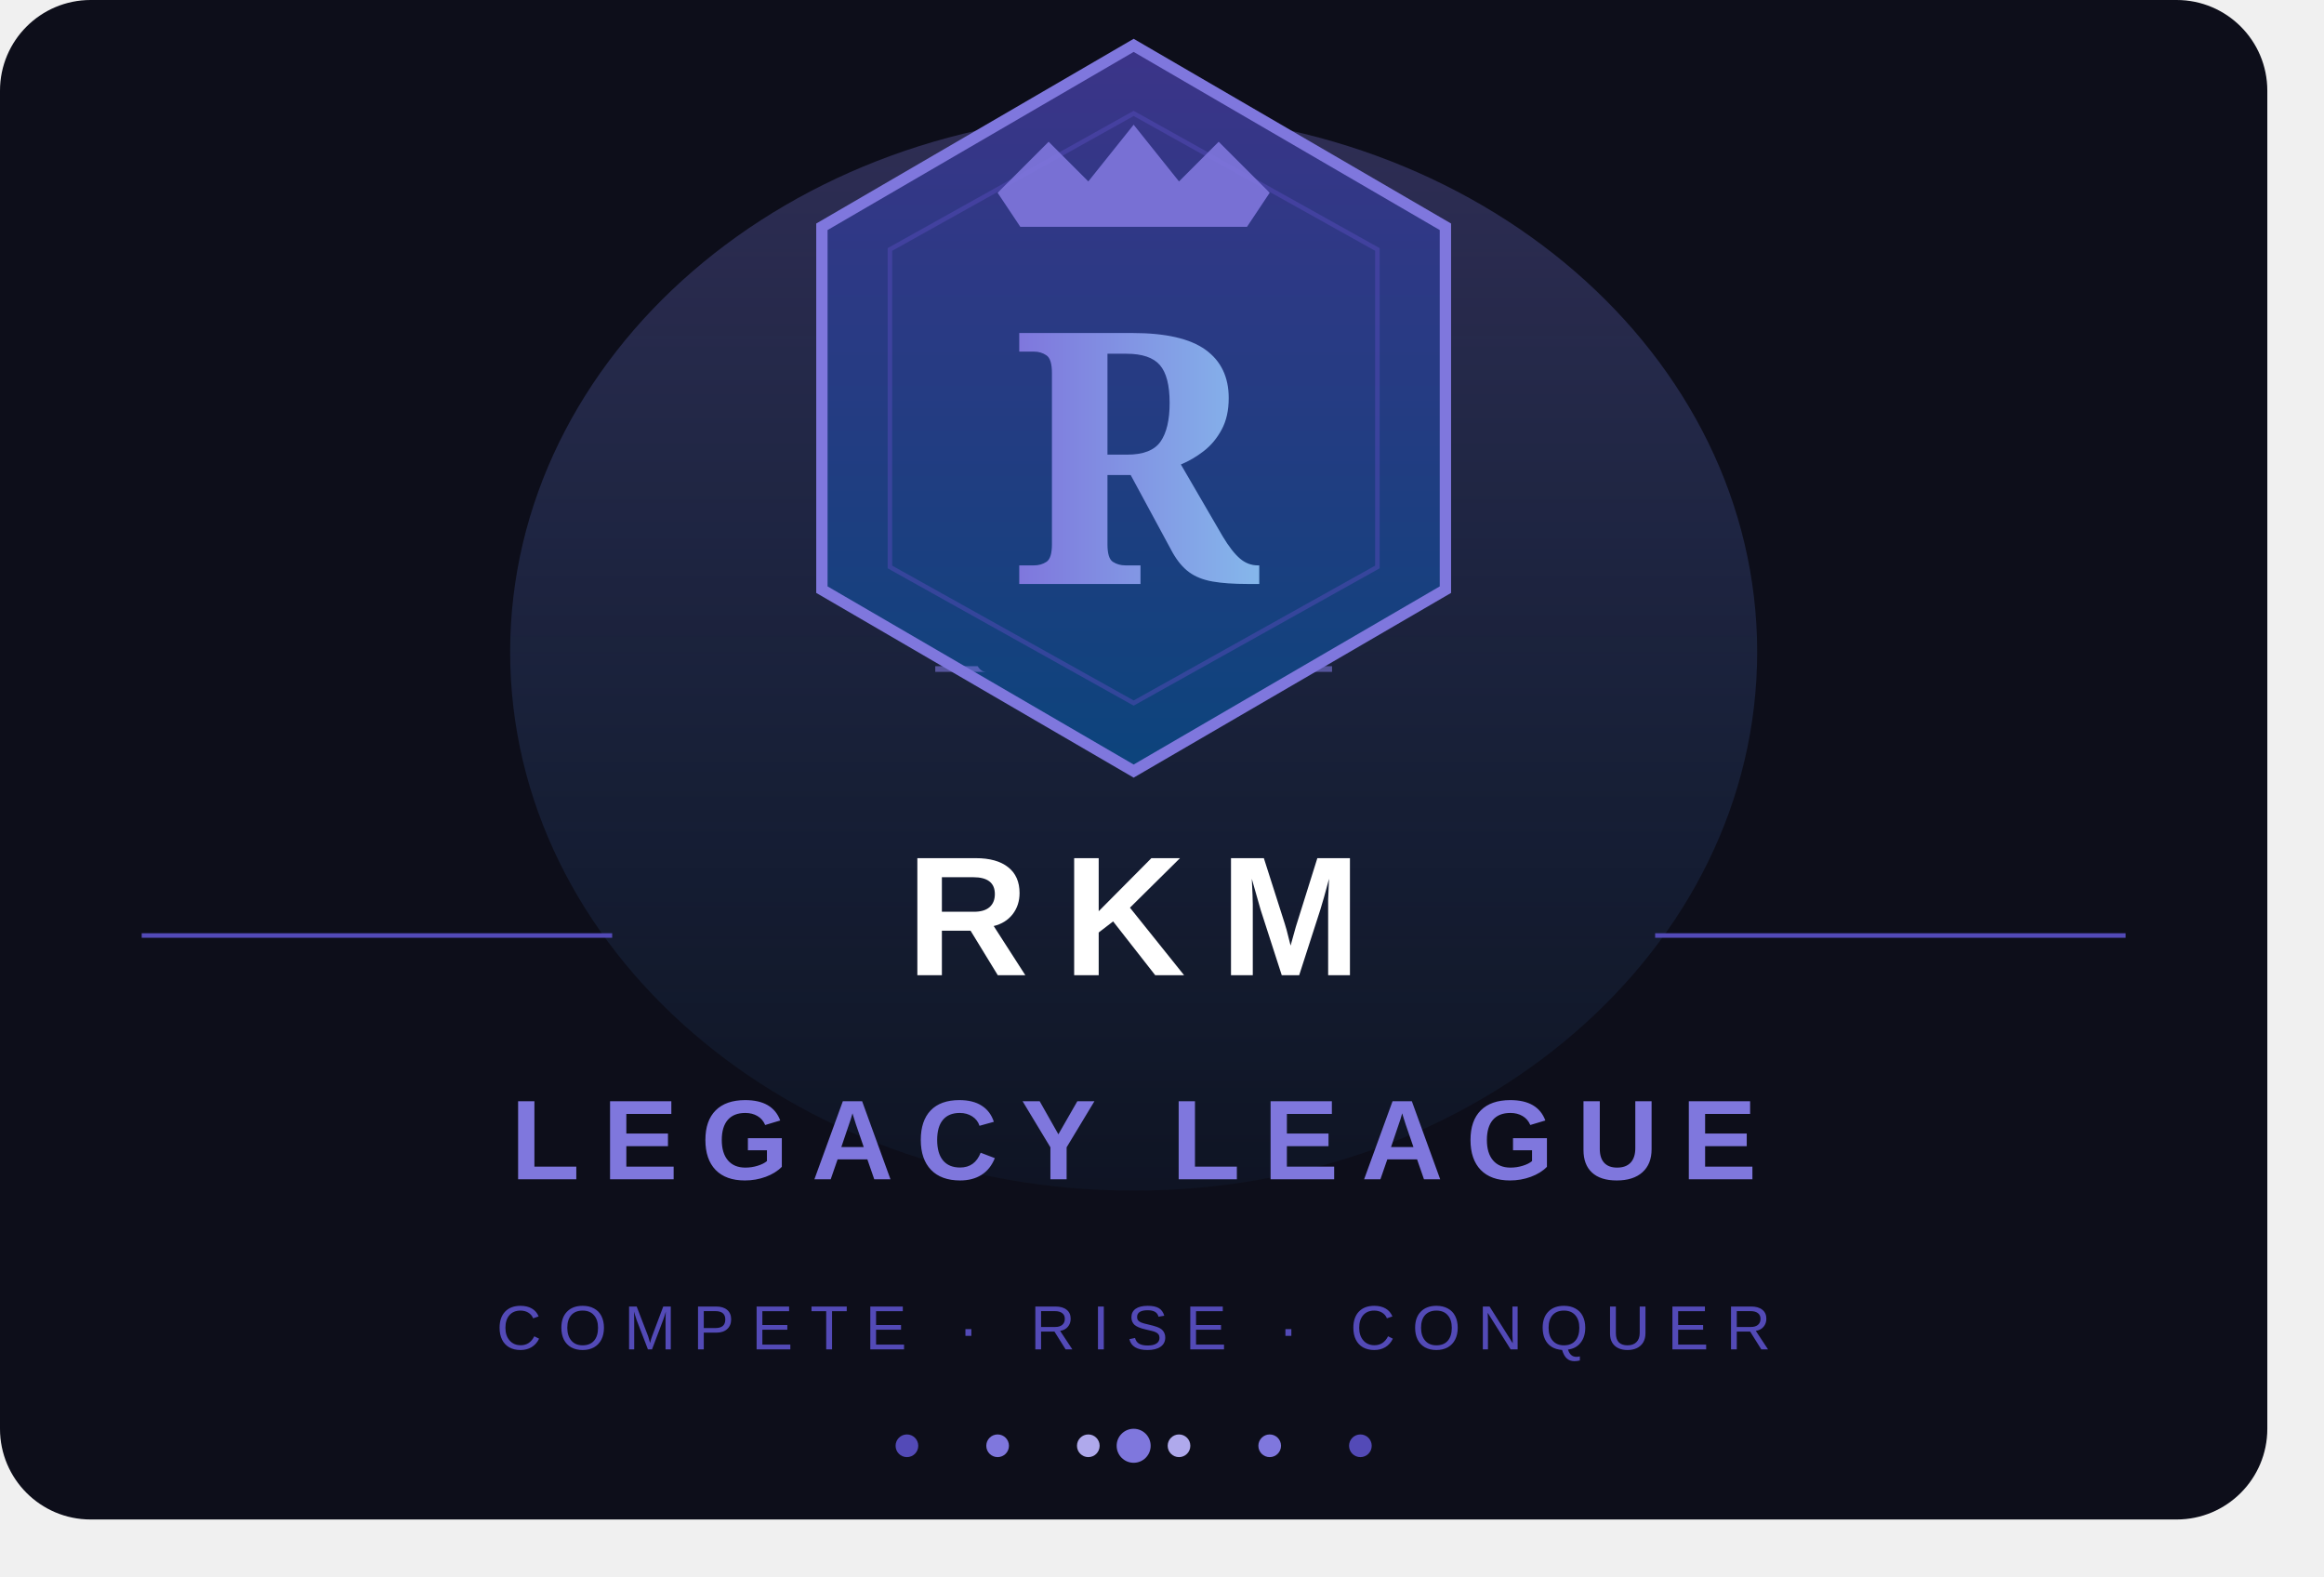
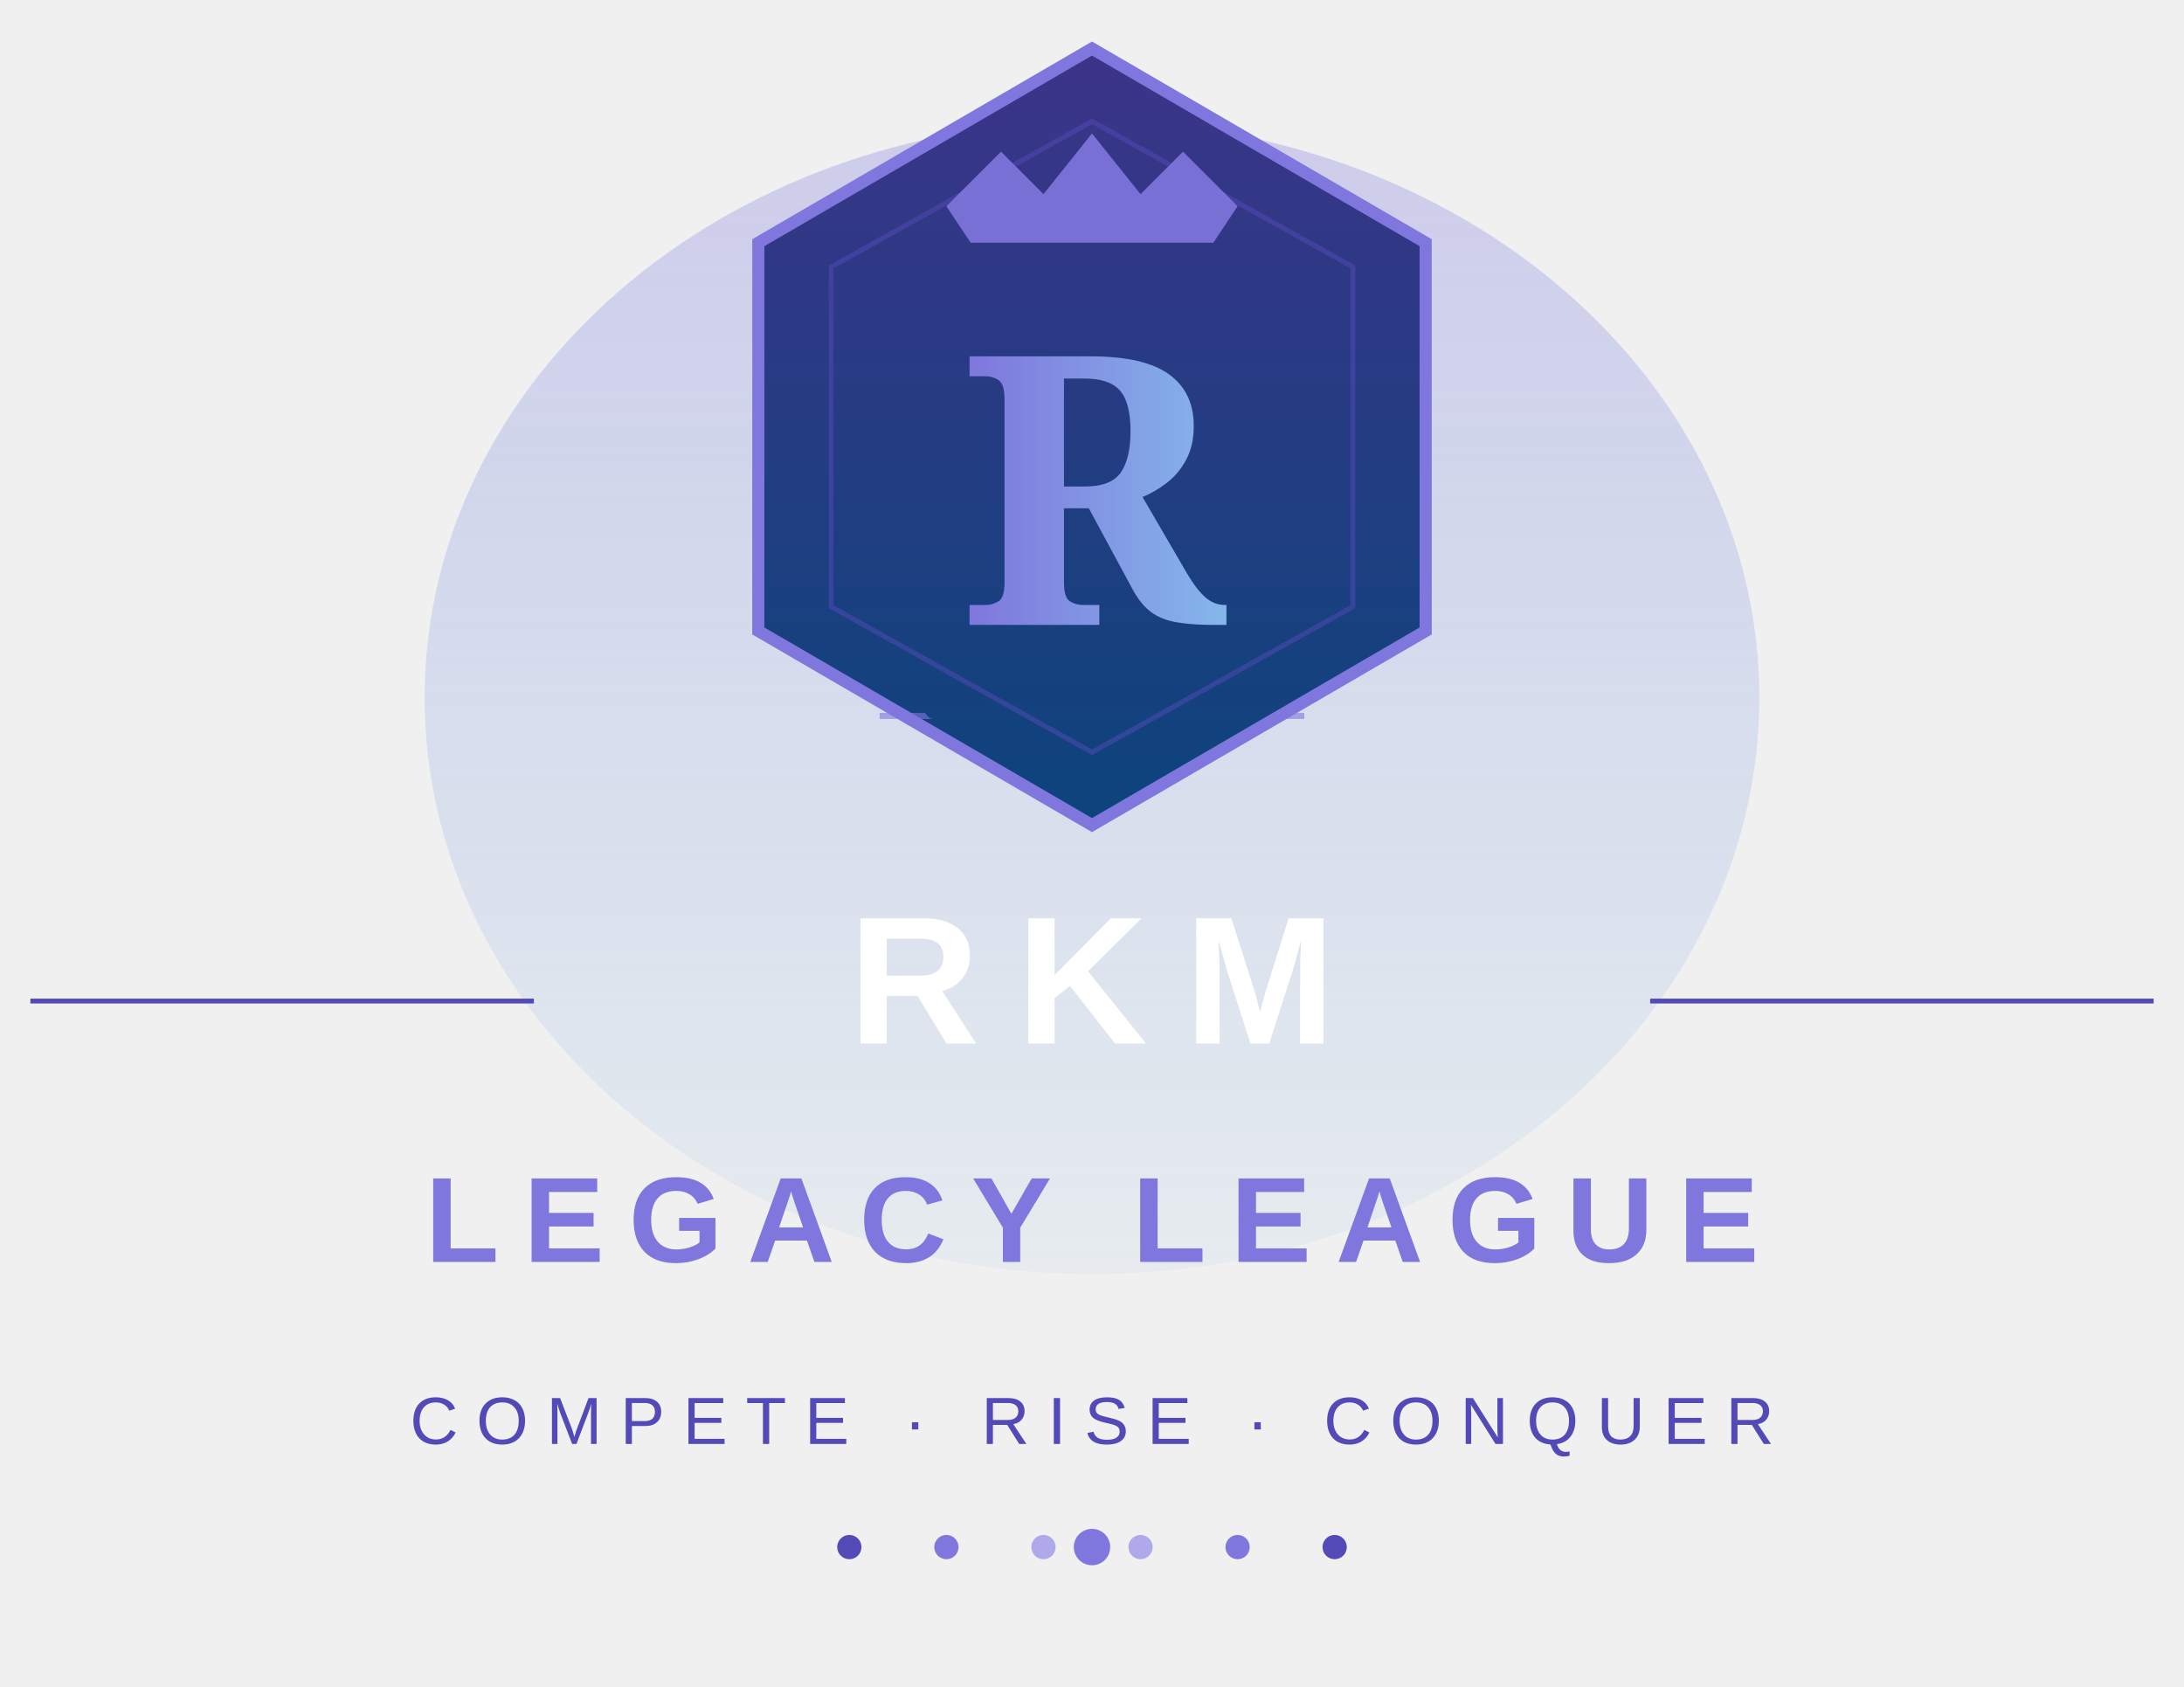
- <svg xmlns="http://www.w3.org/2000/svg" width="100%" viewBox="140 40 410 278" role="img" style="">
+ <svg xmlns="http://www.w3.org/2000/svg" width="100%" viewBox="160 40 360 278" role="img" style="">
  <defs>
    <linearGradient id="purpleBlue" x1="0%" y1="0%" x2="100%" y2="0%">
      <stop offset="0%" stop-color="#7F77DD" />
      <stop offset="100%" stop-color="#85B7EB" />
    </linearGradient>
    <linearGradient id="hexGrad" x1="0%" y1="0%" x2="0%" y2="100%">
      <stop offset="0%" stop-color="#3C3489" />
      <stop offset="100%" stop-color="#0C447C" />
    </linearGradient>
    <linearGradient id="glowGrad" x1="0%" y1="0%" x2="0%" y2="100%">
      <stop offset="0%" stop-color="#7F77DD" stop-opacity="0.3" />
      <stop offset="100%" stop-color="#378ADD" stop-opacity="0.05" />
    </linearGradient>
    <mask id="imagine-text-gaps-qe76o1" maskUnits="userSpaceOnUse">
      <rect x="140" y="40" width="410" height="278" fill="white" />
      <rect x="312.281" y="84.2" width="60" height="74.4" fill="black" rx="2" />
      <rect x="288.675" y="177.2" width="102.65" height="46.4" fill="black" rx="2" />
      <rect x="215.913" y="223.6" width="248.175" height="32.8" fill="black" rx="2" />
      <rect x="222.075" y="266.4" width="235.85" height="16" fill="black" rx="2" />
    </mask>
  </defs>
-   <rect x="140" y="40" width="400" height="268" fill="#0D0E1A" rx="16" style="fill:rgb(13, 14, 26);stroke:none;color:rgb(255, 255, 255);stroke-width:1px;stroke-linecap:butt;stroke-linejoin:miter;opacity:1;font-family:&quot;Anthropic Sans&quot;, -apple-system, BlinkMacSystemFont, &quot;Segoe UI&quot;, sans-serif;font-size:16px;font-weight:400;text-anchor:start;dominant-baseline:auto" />
+   <rect x="140" y="40" width="400" height="268" fill="transparent" rx="16" />
  <ellipse cx="340" cy="155" rx="110" ry="95" fill="url(#glowGrad)" style="stroke:none;color:rgb(255, 255, 255);stroke-width:1px;stroke-linecap:butt;stroke-linejoin:miter;opacity:1;font-family:&quot;Anthropic Sans&quot;, -apple-system, BlinkMacSystemFont, &quot;Segoe UI&quot;, sans-serif;font-size:16px;font-weight:400;text-anchor:start;dominant-baseline:auto" />
  <polygon points="340,48 395,80 395,144 340,176 285,144 285,80" fill="url(#hexGrad)" stroke="#7F77DD" stroke-width="2" style="stroke:rgb(127, 119, 221);color:rgb(255, 255, 255);stroke-width:2px;stroke-linecap:butt;stroke-linejoin:miter;opacity:1;font-family:&quot;Anthropic Sans&quot;, -apple-system, BlinkMacSystemFont, &quot;Segoe UI&quot;, sans-serif;font-size:16px;font-weight:400;text-anchor:start;dominant-baseline:auto" />
  <polygon points="340,60 383,84 383,140 340,164 297,140 297,84" fill="none" stroke="#534AB7" stroke-width="0.8" opacity="0.5" style="fill:none;stroke:rgb(83, 74, 183);color:rgb(255, 255, 255);stroke-width:0.8px;stroke-linecap:butt;stroke-linejoin:miter;opacity:0.5;font-family:&quot;Anthropic Sans&quot;, -apple-system, BlinkMacSystemFont, &quot;Segoe UI&quot;, sans-serif;font-size:16px;font-weight:400;text-anchor:start;dominant-baseline:auto" />
  <polygon points="316,74 325,65 332,72 340,62 348,72 355,65 364,74 360,80 320,80" fill="#7F77DD" opacity="0.9" style="fill:rgb(127, 119, 221);stroke:none;color:rgb(255, 255, 255);stroke-width:1px;stroke-linecap:butt;stroke-linejoin:miter;opacity:0.9;font-family:&quot;Anthropic Sans&quot;, -apple-system, BlinkMacSystemFont, &quot;Segoe UI&quot;, sans-serif;font-size:16px;font-weight:400;text-anchor:start;dominant-baseline:auto" />
  <text x="340" y="143" text-anchor="middle" font-family="Georgia, serif" font-size="62" font-weight="700" fill="url(#purpleBlue)" letter-spacing="-2" style="stroke:none;color:rgb(255, 255, 255);stroke-width:1px;stroke-linecap:butt;stroke-linejoin:miter;opacity:1;font-family:Georgia, serif;font-size:62px;font-weight:700;text-anchor:middle;dominant-baseline:auto">R</text>
  <line x1="305" y1="158" x2="375" y2="158" stroke="#7F77DD" stroke-width="1" opacity="0.6" mask="url(#imagine-text-gaps-qe76o1)" style="fill:rgb(0, 0, 0);stroke:rgb(127, 119, 221);color:rgb(255, 255, 255);stroke-width:1px;stroke-linecap:butt;stroke-linejoin:miter;opacity:0.6;font-family:&quot;Anthropic Sans&quot;, -apple-system, BlinkMacSystemFont, &quot;Segoe UI&quot;, sans-serif;font-size:16px;font-weight:400;text-anchor:start;dominant-baseline:auto" />
  <text x="340" y="212" text-anchor="middle" font-family="Arial Black, Arial, sans-serif" font-size="30" font-weight="900" fill="white" letter-spacing="6" style="fill:rgb(255, 255, 255);stroke:none;color:rgb(255, 255, 255);stroke-width:1px;stroke-linecap:butt;stroke-linejoin:miter;opacity:1;font-family:&quot;Arial Black&quot;, Arial, sans-serif;font-size:30px;font-weight:900;text-anchor:middle;dominant-baseline:auto">RKM</text>
  <line x1="165" y1="205" x2="248" y2="205" stroke="#534AB7" stroke-width="0.8" style="fill:rgb(0, 0, 0);stroke:rgb(83, 74, 183);color:rgb(255, 255, 255);stroke-width:0.8px;stroke-linecap:butt;stroke-linejoin:miter;opacity:1;font-family:&quot;Anthropic Sans&quot;, -apple-system, BlinkMacSystemFont, &quot;Segoe UI&quot;, sans-serif;font-size:16px;font-weight:400;text-anchor:start;dominant-baseline:auto" />
  <line x1="432" y1="205" x2="515" y2="205" stroke="#534AB7" stroke-width="0.8" style="fill:rgb(0, 0, 0);stroke:rgb(83, 74, 183);color:rgb(255, 255, 255);stroke-width:0.8px;stroke-linecap:butt;stroke-linejoin:miter;opacity:1;font-family:&quot;Anthropic Sans&quot;, -apple-system, BlinkMacSystemFont, &quot;Segoe UI&quot;, sans-serif;font-size:16px;font-weight:400;text-anchor:start;dominant-baseline:auto" />
  <text x="340" y="248" text-anchor="middle" font-family="Arial Black, Arial, sans-serif" font-size="20" font-weight="900" fill="#7F77DD" letter-spacing="4" style="fill:rgb(127, 119, 221);stroke:none;color:rgb(255, 255, 255);stroke-width:1px;stroke-linecap:butt;stroke-linejoin:miter;opacity:1;font-family:&quot;Arial Black&quot;, Arial, sans-serif;font-size:20px;font-weight:900;text-anchor:middle;dominant-baseline:auto">LEGACY LEAGUE</text>
  <text x="340" y="278" text-anchor="middle" font-family="Arial, sans-serif" font-size="11" font-weight="400" fill="#534AB7" letter-spacing="3" style="fill:rgb(83, 74, 183);stroke:none;color:rgb(255, 255, 255);stroke-width:1px;stroke-linecap:butt;stroke-linejoin:miter;opacity:1;font-family:Arial, sans-serif;font-size:11px;font-weight:400;text-anchor:middle;dominant-baseline:auto">COMPETE · RISE · CONQUER</text>
  <circle cx="300" cy="295" r="2" fill="#534AB7" style="fill:rgb(83, 74, 183);stroke:none;color:rgb(255, 255, 255);stroke-width:1px;stroke-linecap:butt;stroke-linejoin:miter;opacity:1;font-family:&quot;Anthropic Sans&quot;, -apple-system, BlinkMacSystemFont, &quot;Segoe UI&quot;, sans-serif;font-size:16px;font-weight:400;text-anchor:start;dominant-baseline:auto" />
  <circle cx="316" cy="295" r="2" fill="#7F77DD" style="fill:rgb(127, 119, 221);stroke:none;color:rgb(255, 255, 255);stroke-width:1px;stroke-linecap:butt;stroke-linejoin:miter;opacity:1;font-family:&quot;Anthropic Sans&quot;, -apple-system, BlinkMacSystemFont, &quot;Segoe UI&quot;, sans-serif;font-size:16px;font-weight:400;text-anchor:start;dominant-baseline:auto" />
  <circle cx="332" cy="295" r="2" fill="#AFA9EC" style="fill:rgb(175, 169, 236);stroke:none;color:rgb(255, 255, 255);stroke-width:1px;stroke-linecap:butt;stroke-linejoin:miter;opacity:1;font-family:&quot;Anthropic Sans&quot;, -apple-system, BlinkMacSystemFont, &quot;Segoe UI&quot;, sans-serif;font-size:16px;font-weight:400;text-anchor:start;dominant-baseline:auto" />
  <circle cx="340" cy="295" r="3" fill="#7F77DD" style="fill:rgb(127, 119, 221);stroke:none;color:rgb(255, 255, 255);stroke-width:1px;stroke-linecap:butt;stroke-linejoin:miter;opacity:1;font-family:&quot;Anthropic Sans&quot;, -apple-system, BlinkMacSystemFont, &quot;Segoe UI&quot;, sans-serif;font-size:16px;font-weight:400;text-anchor:start;dominant-baseline:auto" />
  <circle cx="348" cy="295" r="2" fill="#AFA9EC" style="fill:rgb(175, 169, 236);stroke:none;color:rgb(255, 255, 255);stroke-width:1px;stroke-linecap:butt;stroke-linejoin:miter;opacity:1;font-family:&quot;Anthropic Sans&quot;, -apple-system, BlinkMacSystemFont, &quot;Segoe UI&quot;, sans-serif;font-size:16px;font-weight:400;text-anchor:start;dominant-baseline:auto" />
  <circle cx="364" cy="295" r="2" fill="#7F77DD" style="fill:rgb(127, 119, 221);stroke:none;color:rgb(255, 255, 255);stroke-width:1px;stroke-linecap:butt;stroke-linejoin:miter;opacity:1;font-family:&quot;Anthropic Sans&quot;, -apple-system, BlinkMacSystemFont, &quot;Segoe UI&quot;, sans-serif;font-size:16px;font-weight:400;text-anchor:start;dominant-baseline:auto" />
  <circle cx="380" cy="295" r="2" fill="#534AB7" style="fill:rgb(83, 74, 183);stroke:none;color:rgb(255, 255, 255);stroke-width:1px;stroke-linecap:butt;stroke-linejoin:miter;opacity:1;font-family:&quot;Anthropic Sans&quot;, -apple-system, BlinkMacSystemFont, &quot;Segoe UI&quot;, sans-serif;font-size:16px;font-weight:400;text-anchor:start;dominant-baseline:auto" />
</svg>
